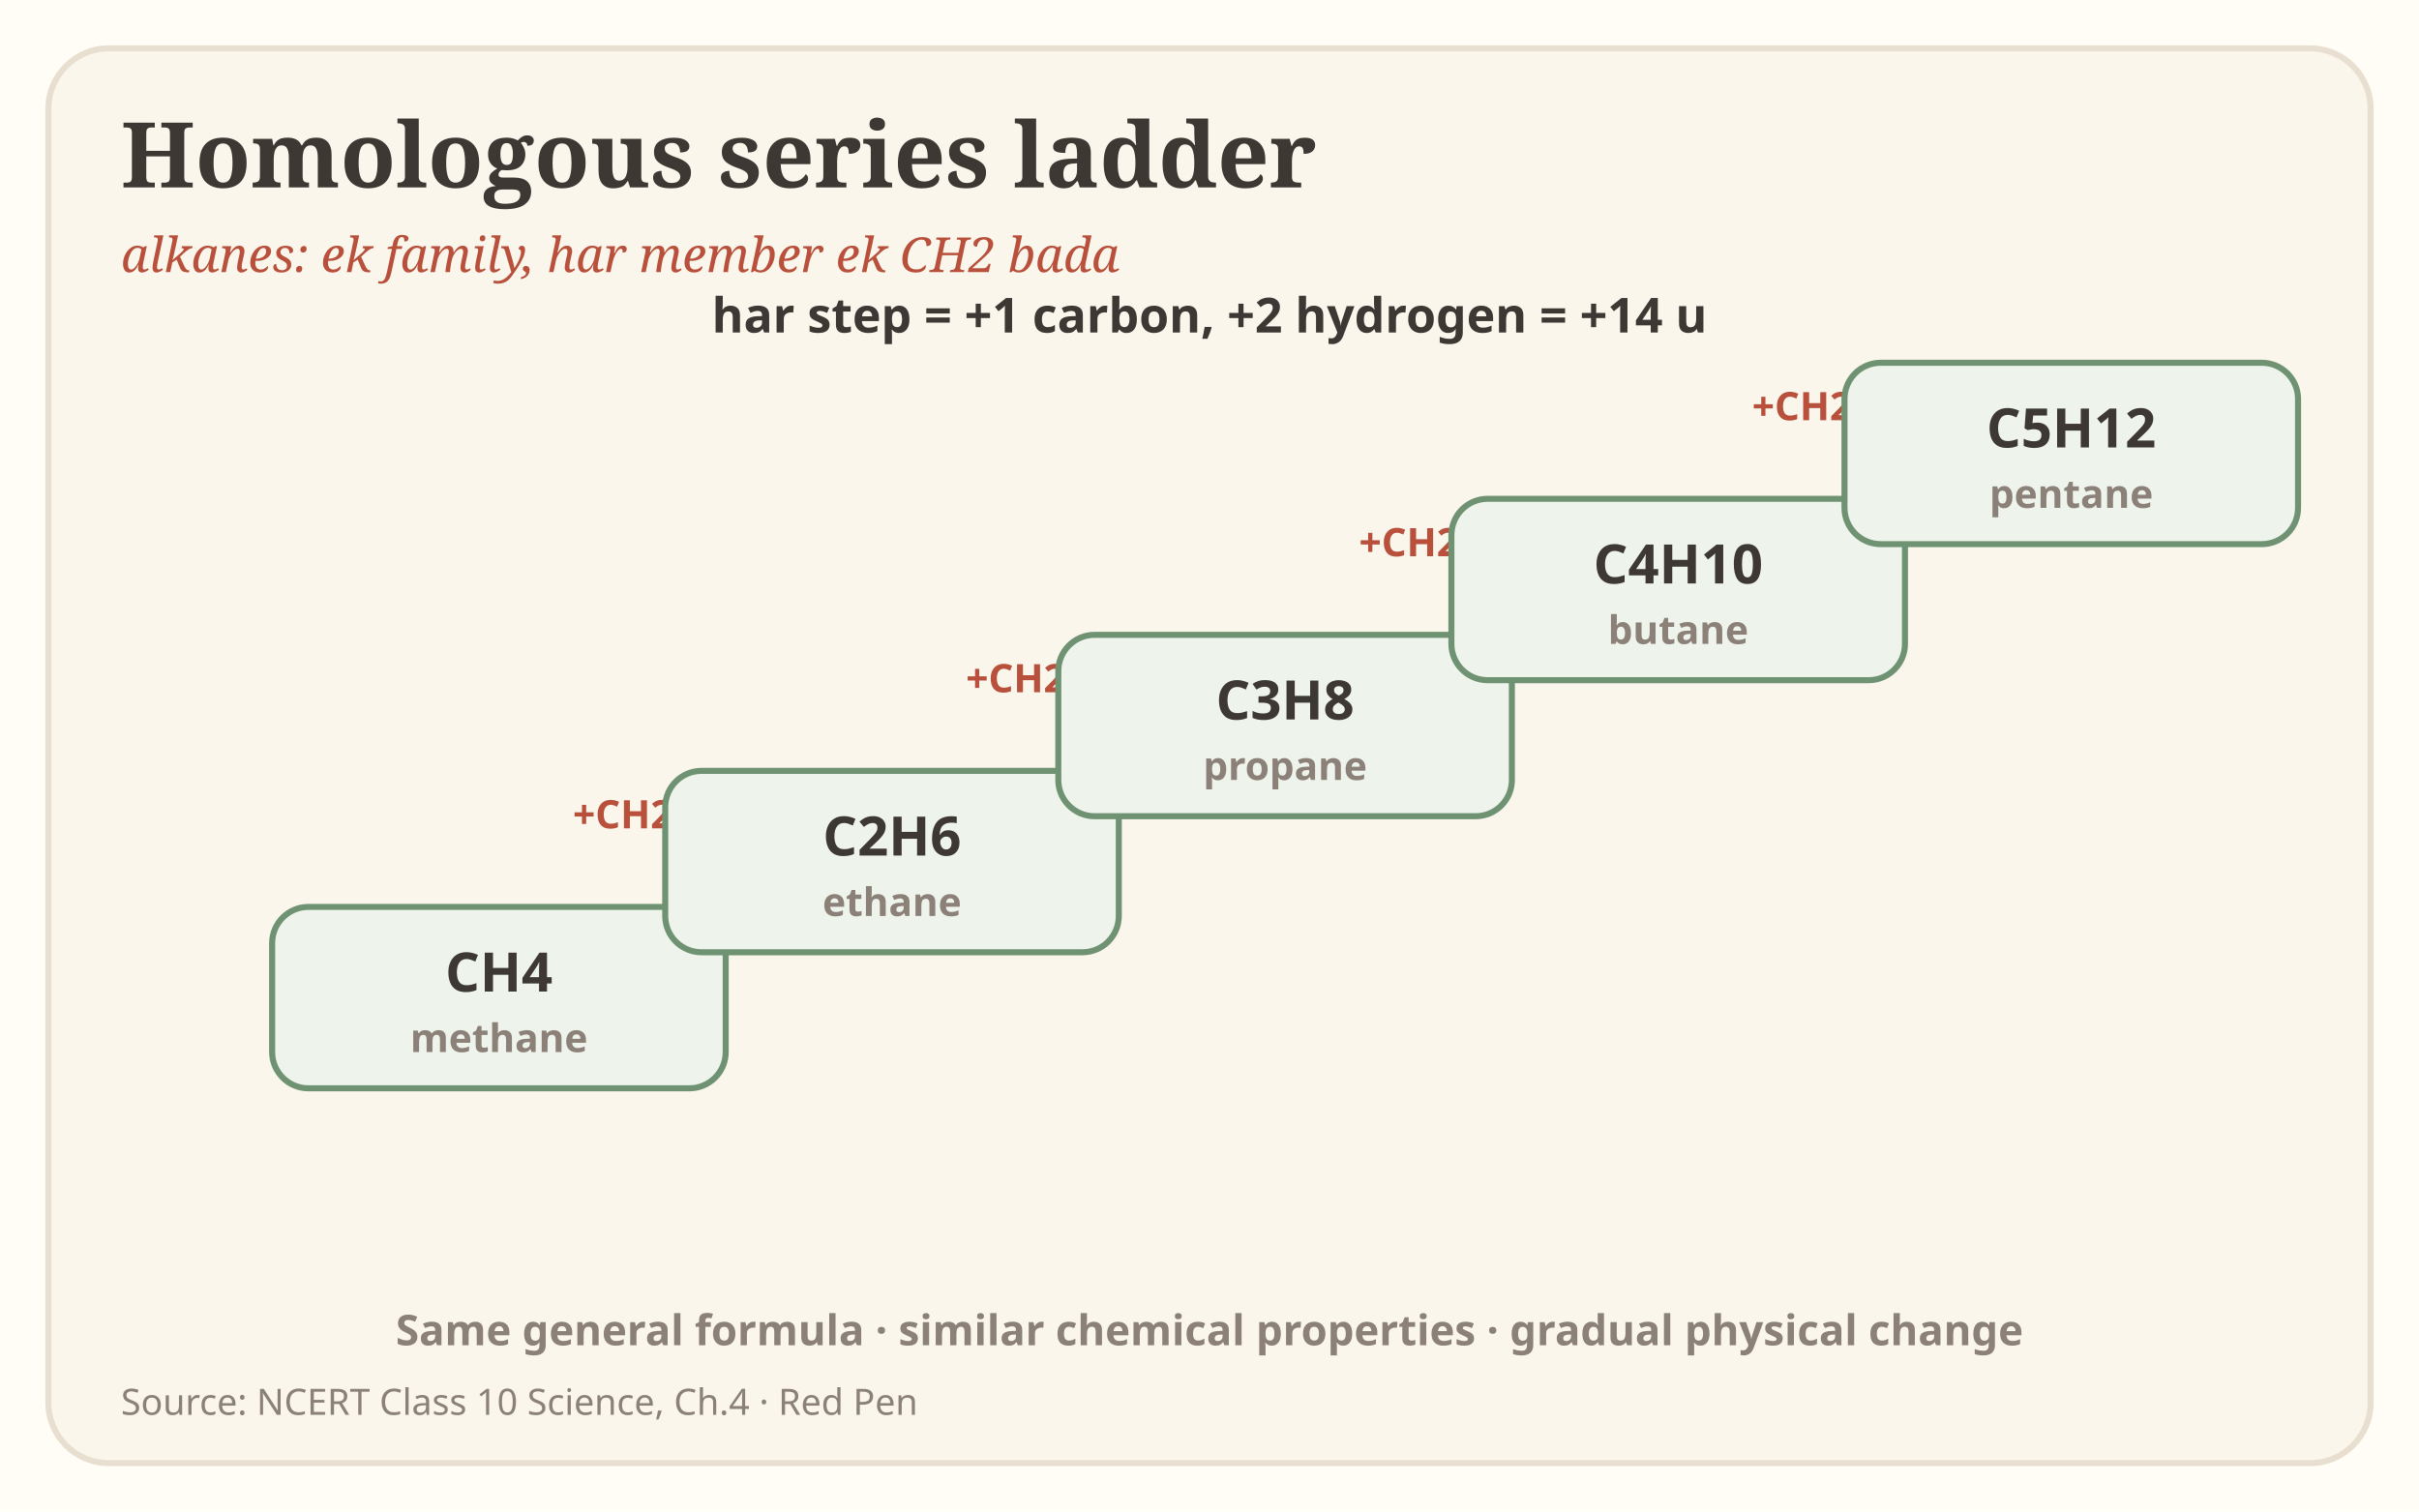
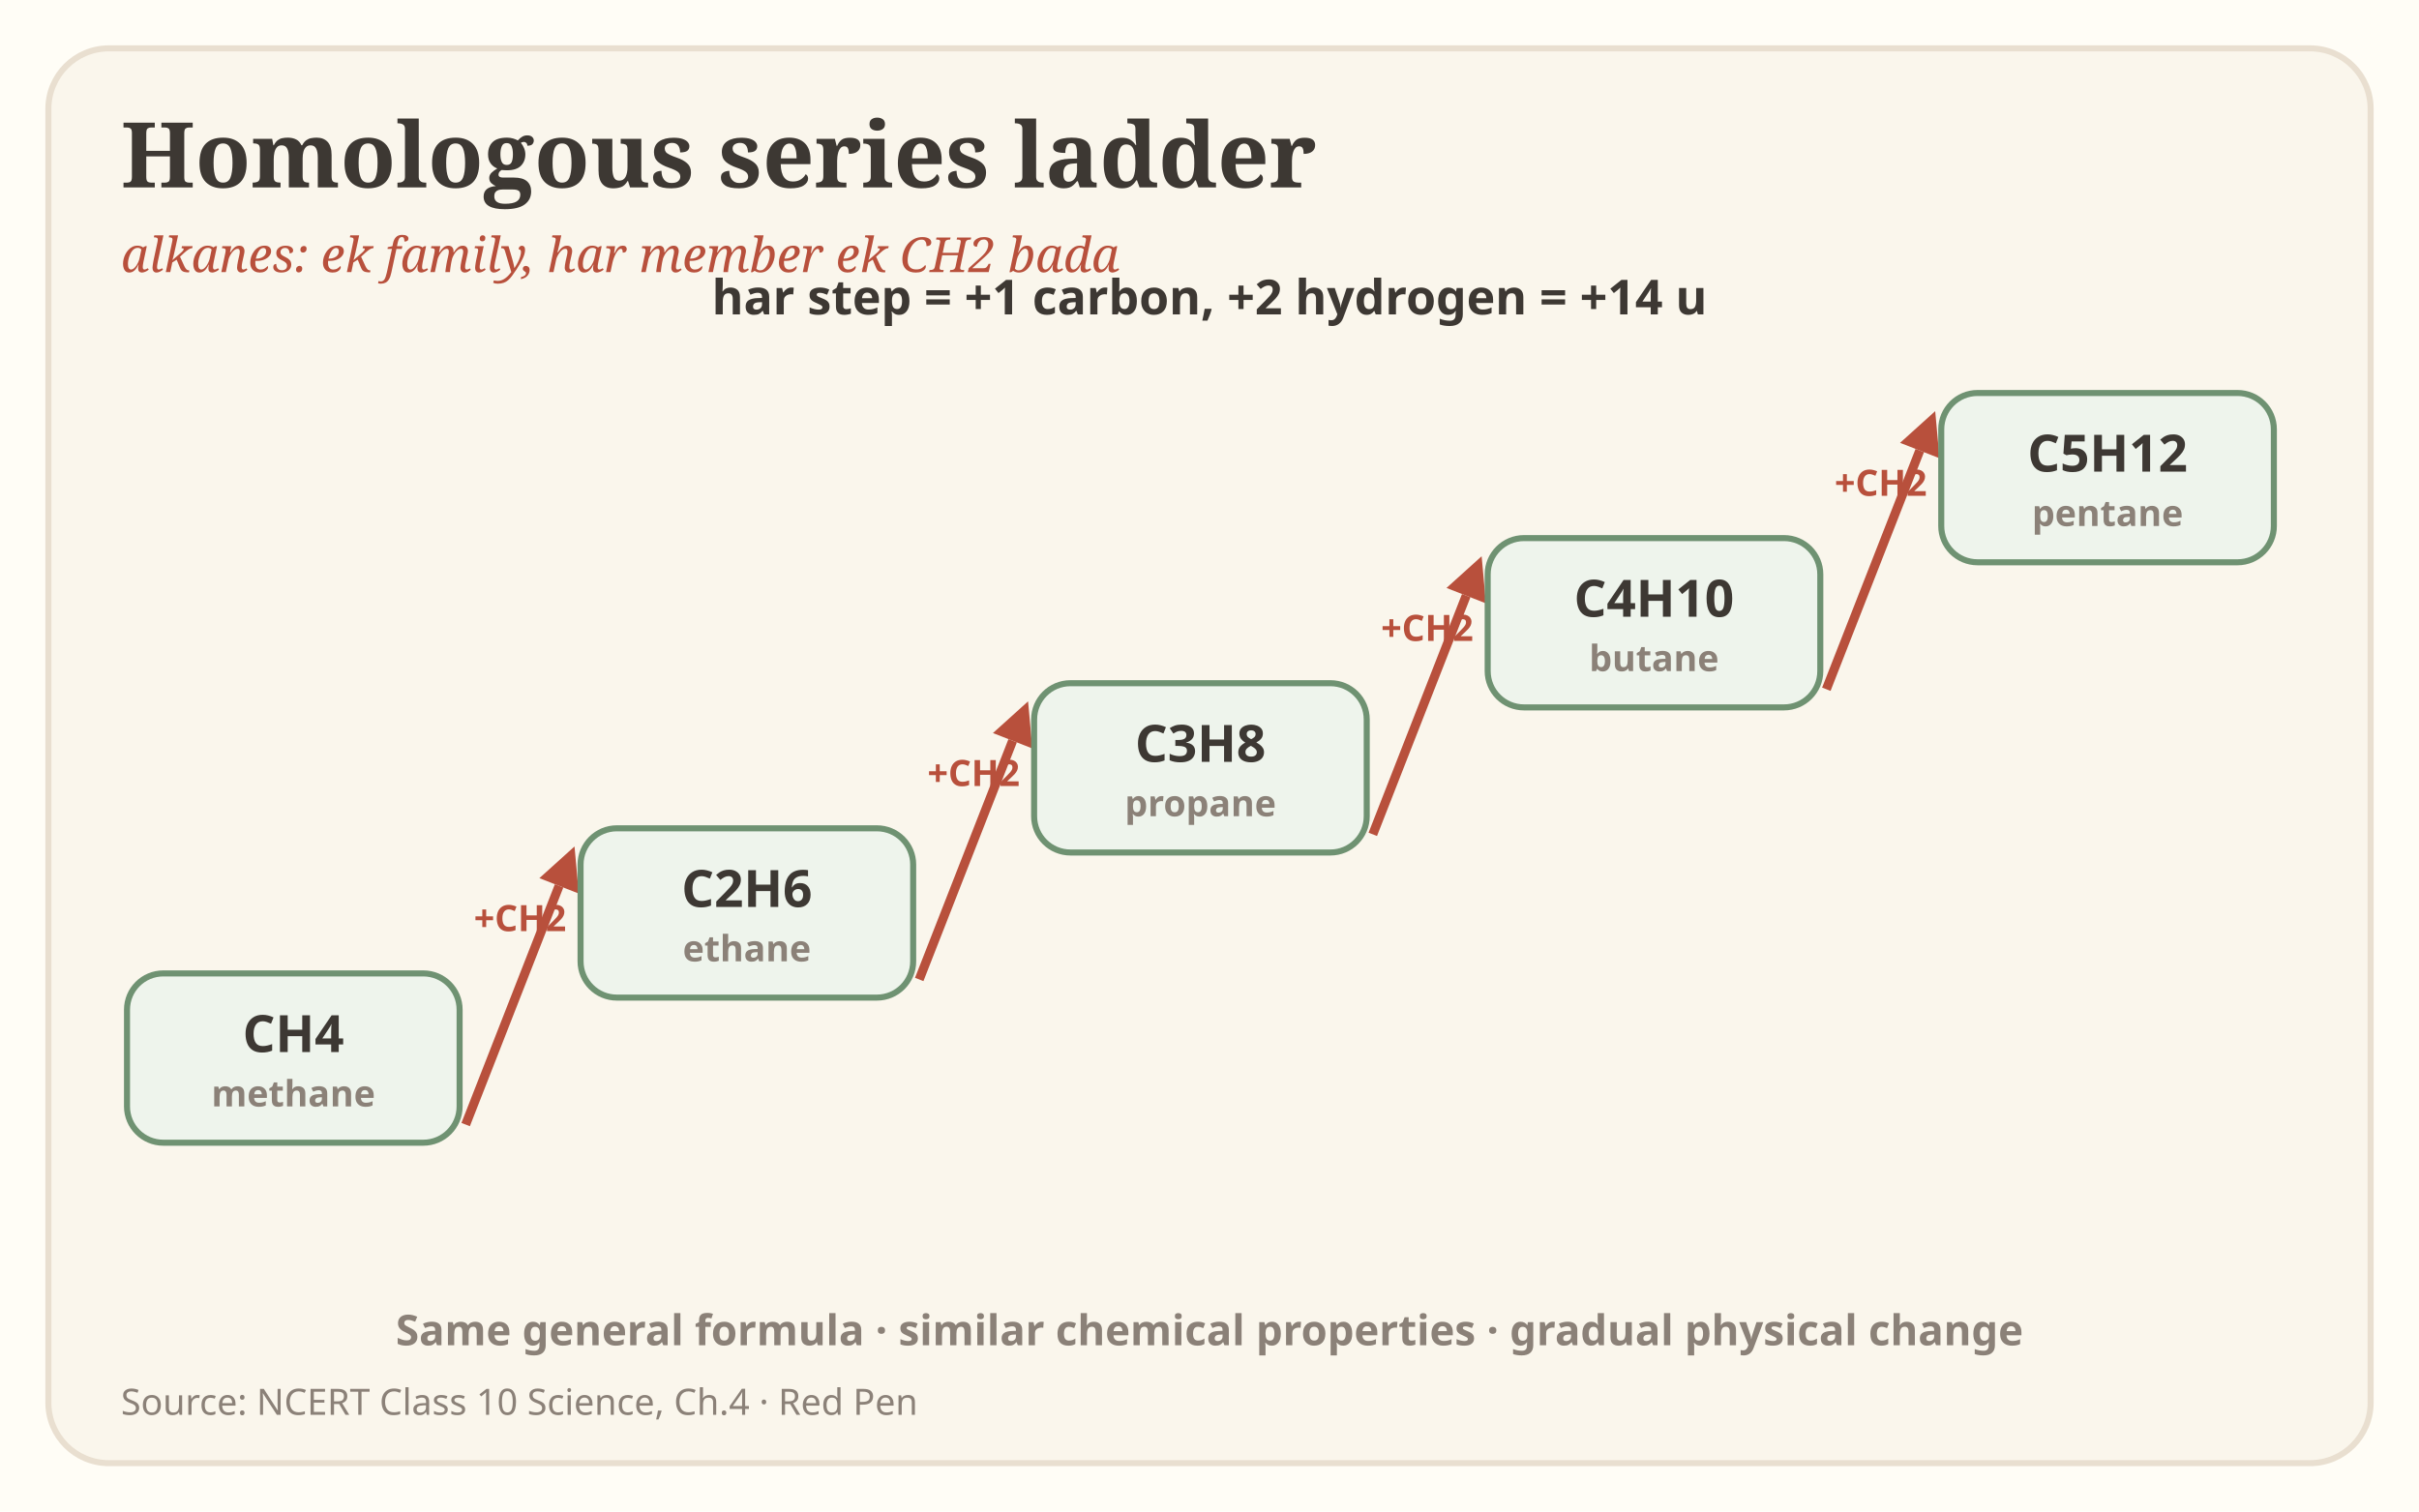
<svg xmlns="http://www.w3.org/2000/svg" width="800" height="500" viewBox="0 0 800 500">
  <rect width="800" height="500" fill="#fffdf6" />
  <rect x="16" y="16" width="768" height="468" rx="20" fill="#faf6ec" stroke="#e9dfd0" stroke-width="2" />
  <text x="40" y="62" font-family="Georgia, serif" font-size="30" font-weight="700" fill="#3d3833">Homologous series ladder</text>
  <text x="40" y="90" font-family="Georgia, serif" font-size="16" font-style="italic" fill="#b8503c">alkanes: ek family, har member ek CH2 bada</text>
-   <rect x="90" y="300" width="150" height="60" rx="12" fill="#eef4ec" stroke="#6f9272" stroke-width="2" />
-   <text x="165" y="328" font-family="sans-serif" font-size="18" font-weight="700" fill="#3d3833" text-anchor="middle">CH4</text>
-   <text x="165" y="348" font-family="sans-serif" font-size="13" font-weight="600" fill="#8b8178" text-anchor="middle">methane</text>
-   <line x1="240" y1="298" x2="240" y2="299" stroke="#b8503c" stroke-width="3" />
-   <polygon points="240,313 233,299 247,299" fill="#b8503c" />
-   <text x="206" y="274" font-family="sans-serif" font-size="13" font-weight="700" fill="#b8503c" text-anchor="middle">+CH2</text>
-   <rect x="220" y="255" width="150" height="60" rx="12" fill="#eef4ec" stroke="#6f9272" stroke-width="2" />
-   <text x="295" y="283" font-family="sans-serif" font-size="18" font-weight="700" fill="#3d3833" text-anchor="middle">C2H6</text>
-   <text x="295" y="303" font-family="sans-serif" font-size="13" font-weight="600" fill="#8b8178" text-anchor="middle">ethane</text>
-   <line x1="370" y1="253" x2="370" y2="254" stroke="#b8503c" stroke-width="3" />
-   <polygon points="370,268 363,254 377,254" fill="#b8503c" />
-   <text x="336" y="229" font-family="sans-serif" font-size="13" font-weight="700" fill="#b8503c" text-anchor="middle">+CH2</text>
-   <rect x="350" y="210" width="150" height="60" rx="12" fill="#eef4ec" stroke="#6f9272" stroke-width="2" />
-   <text x="425" y="238" font-family="sans-serif" font-size="18" font-weight="700" fill="#3d3833" text-anchor="middle">C3H8</text>
-   <text x="425" y="258" font-family="sans-serif" font-size="13" font-weight="600" fill="#8b8178" text-anchor="middle">propane</text>
-   <line x1="500" y1="208" x2="500" y2="209" stroke="#b8503c" stroke-width="3" />
-   <polygon points="500,223 493,209 507,209" fill="#b8503c" />
-   <text x="466" y="184" font-family="sans-serif" font-size="13" font-weight="700" fill="#b8503c" text-anchor="middle">+CH2</text>
-   <rect x="480" y="165" width="150" height="60" rx="12" fill="#eef4ec" stroke="#6f9272" stroke-width="2" />
-   <text x="555" y="193" font-family="sans-serif" font-size="18" font-weight="700" fill="#3d3833" text-anchor="middle">C4H10</text>
-   <text x="555" y="213" font-family="sans-serif" font-size="13" font-weight="600" fill="#8b8178" text-anchor="middle">butane</text>
-   <line x1="630" y1="163" x2="630" y2="164" stroke="#b8503c" stroke-width="3" />
-   <polygon points="630,178 623,164 637,164" fill="#b8503c" />
-   <text x="596" y="139" font-family="sans-serif" font-size="13" font-weight="700" fill="#b8503c" text-anchor="middle">+CH2</text>
-   <rect x="610" y="120" width="150" height="60" rx="12" fill="#eef4ec" stroke="#6f9272" stroke-width="2" />
-   <text x="685" y="148" font-family="sans-serif" font-size="18" font-weight="700" fill="#3d3833" text-anchor="middle">C5H12</text>
-   <text x="685" y="168" font-family="sans-serif" font-size="13" font-weight="600" fill="#8b8178" text-anchor="middle">pentane</text>
-   <text x="400" y="110" font-family="sans-serif" font-size="16" font-weight="700" fill="#3d3833" text-anchor="middle">har step = +1 carbon, +2 hydrogen = +14 u</text>
+   <rect x="42" y="322" width="110" height="56" rx="12" fill="#eef4ec" stroke="#6f9272" stroke-width="2" />
+   <text x="97" y="348" font-family="sans-serif" font-size="17" font-weight="700" fill="#3d3833" text-anchor="middle">CH4</text>
+   <text x="97" y="366" font-family="sans-serif" font-size="12" font-weight="600" fill="#8b8178" text-anchor="middle">methane</text>
+   <line x1="154" y1="372" x2="184.898" y2="293.037" stroke="#b8503c" stroke-width="3" />
+   <polygon points="190,280 191.417,295.588 178.38,290.487" fill="#b8503c" />
+   <text x="172" y="308" font-family="sans-serif" font-size="12" font-weight="700" fill="#b8503c" text-anchor="middle">+CH2</text>
+   <rect x="192" y="274" width="110" height="56" rx="12" fill="#eef4ec" stroke="#6f9272" stroke-width="2" />
+   <text x="247" y="300" font-family="sans-serif" font-size="17" font-weight="700" fill="#3d3833" text-anchor="middle">C2H6</text>
+   <text x="247" y="318" font-family="sans-serif" font-size="12" font-weight="600" fill="#8b8178" text-anchor="middle">ethane</text>
+   <line x1="304" y1="324" x2="334.898" y2="245.037" stroke="#b8503c" stroke-width="3" />
+   <polygon points="340,232 341.417,247.588 328.38,242.487" fill="#b8503c" />
+   <text x="322" y="260" font-family="sans-serif" font-size="12" font-weight="700" fill="#b8503c" text-anchor="middle">+CH2</text>
+   <rect x="342" y="226" width="110" height="56" rx="12" fill="#eef4ec" stroke="#6f9272" stroke-width="2" />
+   <text x="397" y="252" font-family="sans-serif" font-size="17" font-weight="700" fill="#3d3833" text-anchor="middle">C3H8</text>
+   <text x="397" y="270" font-family="sans-serif" font-size="12" font-weight="600" fill="#8b8178" text-anchor="middle">propane</text>
+   <line x1="454" y1="276" x2="484.898" y2="197.037" stroke="#b8503c" stroke-width="3" />
+   <polygon points="490,184 491.417,199.588 478.38,194.487" fill="#b8503c" />
+   <text x="472" y="212" font-family="sans-serif" font-size="12" font-weight="700" fill="#b8503c" text-anchor="middle">+CH2</text>
+   <rect x="492" y="178" width="110" height="56" rx="12" fill="#eef4ec" stroke="#6f9272" stroke-width="2" />
+   <text x="547" y="204" font-family="sans-serif" font-size="17" font-weight="700" fill="#3d3833" text-anchor="middle">C4H10</text>
+   <text x="547" y="222" font-family="sans-serif" font-size="12" font-weight="600" fill="#8b8178" text-anchor="middle">butane</text>
+   <line x1="604" y1="228" x2="634.898" y2="149.037" stroke="#b8503c" stroke-width="3" />
+   <polygon points="640,136 641.417,151.588 628.38,146.487" fill="#b8503c" />
+   <text x="622" y="164" font-family="sans-serif" font-size="12" font-weight="700" fill="#b8503c" text-anchor="middle">+CH2</text>
+   <rect x="642" y="130" width="110" height="56" rx="12" fill="#eef4ec" stroke="#6f9272" stroke-width="2" />
+   <text x="697" y="156" font-family="sans-serif" font-size="17" font-weight="700" fill="#3d3833" text-anchor="middle">C5H12</text>
+   <text x="697" y="174" font-family="sans-serif" font-size="12" font-weight="600" fill="#8b8178" text-anchor="middle">pentane</text>
+   <text x="400" y="104" font-family="sans-serif" font-size="16" font-weight="700" fill="#3d3833" text-anchor="middle">har step = +1 carbon, +2 hydrogen = +14 u</text>
  <text x="400" y="445" font-family="sans-serif" font-size="14" font-weight="600" fill="#8b8178" text-anchor="middle">Same general formula · similar chemical properties · gradual physical change</text>
  <text x="40" y="468" font-family="sans-serif" font-size="12" fill="#8b8178">Source: NCERT Class 10 Science, Ch.4 · Red Pen</text>
</svg>
